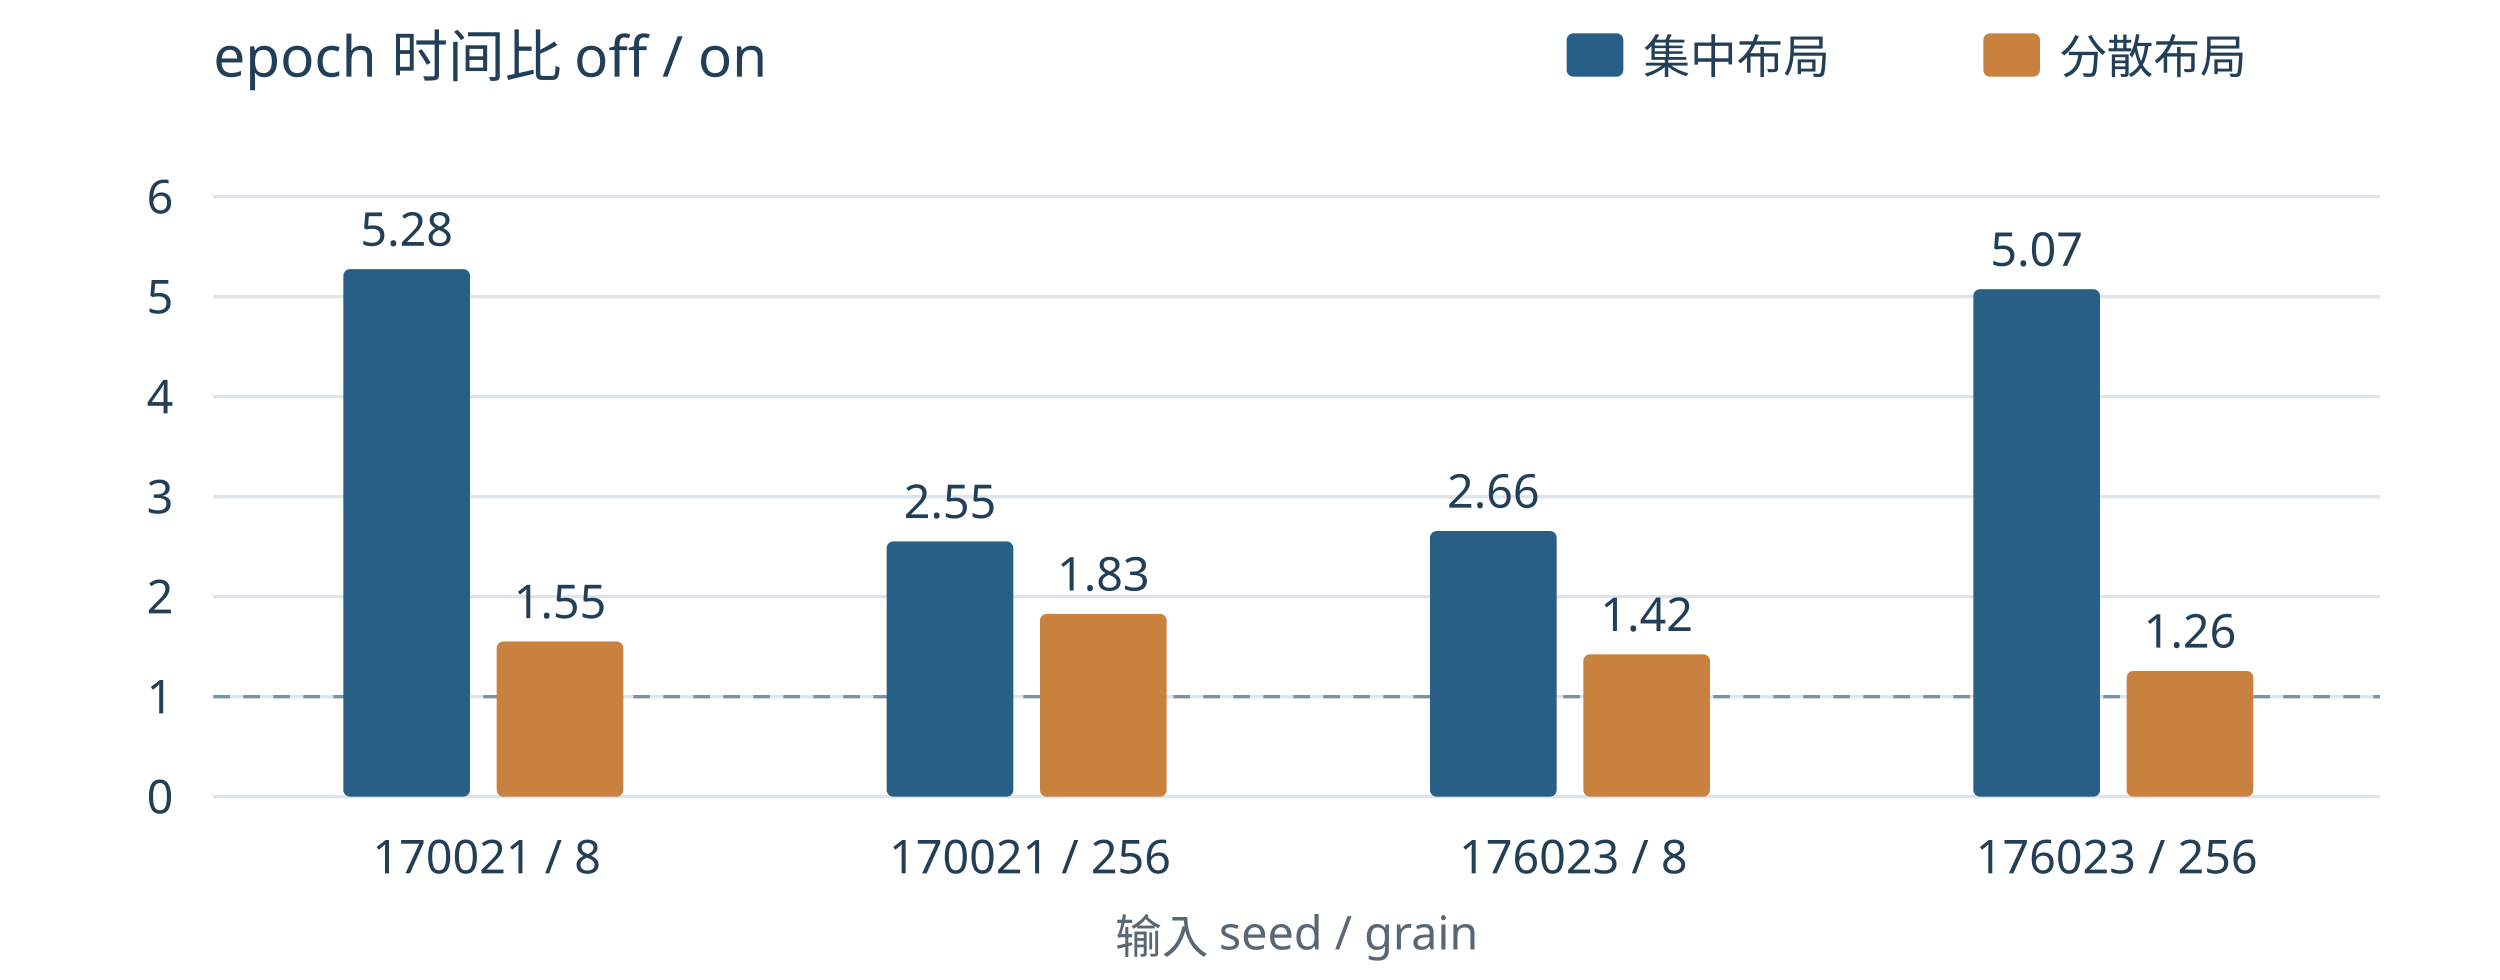
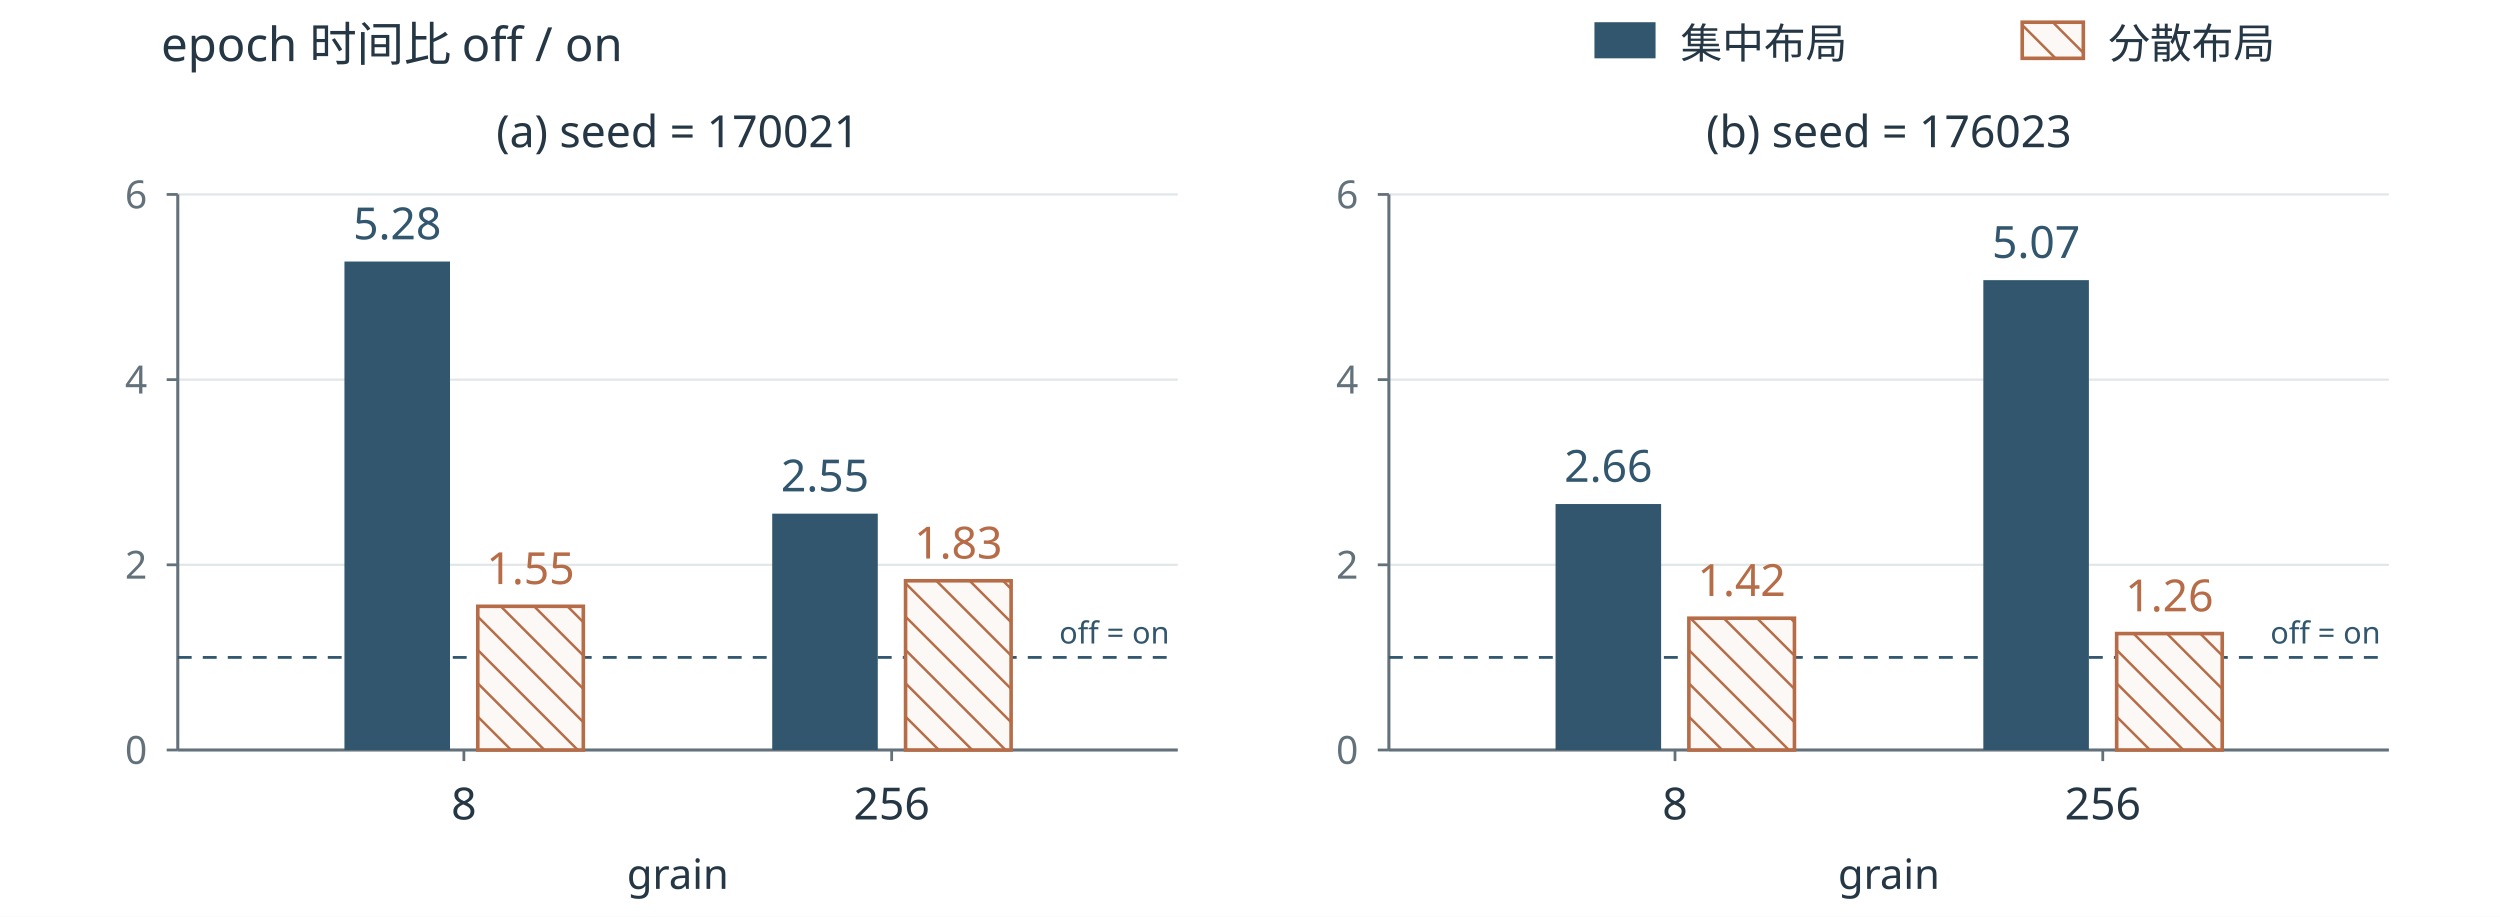
- <svg xmlns="http://www.w3.org/2000/svg" width="750" height="294" viewBox="0 0 750 294">
-   <rect width="750" height="294" fill="white" />
-   <g font-family="Microsoft YaHei, sans-serif" fill="#233f58">
-     <text x="64" y="23" font-size="17" text-anchor="start" fill="#233f58">epoch 时间比 off / on</text>
-     <rect x="470" y="10" width="17" height="13" rx="2" fill="#285f86" />
-     <text x="493" y="22" font-size="14" text-anchor="start" fill="#233f58">集中布局</text>
-     <rect x="595" y="10" width="17" height="13" rx="2" fill="#c98140" />
-     <text x="618" y="22" font-size="14" text-anchor="start" fill="#233f58">分散布局</text>
-     <line x1="64" y1="239.0" x2="714" y2="239.0" stroke="#dde5ec" stroke-width="1" />
-     <text x="52" y="244.0" font-size="14" text-anchor="end" fill="#233f58">0</text>
-     <line x1="64" y1="209.0" x2="714" y2="209.0" stroke="#dde5ec" stroke-width="1" />
-     <text x="52" y="214.0" font-size="14" text-anchor="end" fill="#233f58">1</text>
-     <line x1="64" y1="179.0" x2="714" y2="179.0" stroke="#dde5ec" stroke-width="1" />
-     <text x="52" y="184.0" font-size="14" text-anchor="end" fill="#233f58">2</text>
-     <line x1="64" y1="149.0" x2="714" y2="149.0" stroke="#dde5ec" stroke-width="1" />
-     <text x="52" y="154.0" font-size="14" text-anchor="end" fill="#233f58">3</text>
-     <line x1="64" y1="119.0" x2="714" y2="119.0" stroke="#dde5ec" stroke-width="1" />
-     <text x="52" y="124.0" font-size="14" text-anchor="end" fill="#233f58">4</text>
-     <line x1="64" y1="89.0" x2="714" y2="89.0" stroke="#dde5ec" stroke-width="1" />
-     <text x="52" y="94.0" font-size="14" text-anchor="end" fill="#233f58">5</text>
-     <line x1="64" y1="59.0" x2="714" y2="59.0" stroke="#dde5ec" stroke-width="1" />
-     <text x="52" y="64.0" font-size="14" text-anchor="end" fill="#233f58">6</text>
-     <line x1="64" y1="209.0" x2="714" y2="209.0" stroke="#7993a4" stroke-dasharray="5 4" />
-     <rect x="103" y="80.735" width="38" height="158.265" rx="2" fill="#285f86" />
-     <text x="122" y="73.735" font-size="14" text-anchor="middle" fill="#233f58">5.28</text>
-     <rect x="149" y="192.445" width="38" height="46.555" rx="2" fill="#c98140" />
-     <text x="168" y="185.445" font-size="14" text-anchor="middle" fill="#233f58">1.55</text>
-     <text x="146" y="262" font-size="14" text-anchor="middle" fill="#233f58">170021 / 8</text>
-     <rect x="266" y="162.424" width="38" height="76.576" rx="2" fill="#285f86" />
-     <text x="285" y="155.424" font-size="14" text-anchor="middle" fill="#233f58">2.55</text>
-     <rect x="312" y="184.170" width="38" height="54.830" rx="2" fill="#c98140" />
-     <text x="331" y="177.17" font-size="14" text-anchor="middle" fill="#233f58">1.83</text>
-     <text x="309" y="262" font-size="14" text-anchor="middle" fill="#233f58">170021 / 256</text>
-     <rect x="429" y="159.307" width="38" height="79.693" rx="2" fill="#285f86" />
-     <text x="448" y="152.307" font-size="14" text-anchor="middle" fill="#233f58">2.66</text>
-     <rect x="475" y="196.304" width="38" height="42.696" rx="2" fill="#c98140" />
-     <text x="494" y="189.304" font-size="14" text-anchor="middle" fill="#233f58">1.42</text>
-     <text x="472" y="262" font-size="14" text-anchor="middle" fill="#233f58">176023 / 8</text>
-     <rect x="592" y="86.767" width="38" height="152.233" rx="2" fill="#285f86" />
-     <text x="611" y="79.767" font-size="14" text-anchor="middle" fill="#233f58">5.07</text>
-     <rect x="638" y="201.278" width="38" height="37.722" rx="2" fill="#c98140" />
-     <text x="657" y="194.278" font-size="14" text-anchor="middle" fill="#233f58">1.26</text>
-     <text x="635" y="262" font-size="14" text-anchor="middle" fill="#233f58">176023 / 256</text>
-     <text x="389" y="286" font-size="14" text-anchor="middle" fill="#596774">输入 seed / grain</text>
+ <svg xmlns="http://www.w3.org/2000/svg" width="900" height="330" viewBox="0 0 900 330">
+   <rect width="900" height="330" fill="white" />
+   <g font-family="Microsoft YaHei" fill="#253744">
+     <text x="58.000" y="22.000" font-size="17" text-anchor="start" fill="#253744">epoch 时间比 off / on</text>
+     <rect x="574.000" y="8.000" width="22.000" height="13.000" fill="#31566E" stroke="none" stroke-width="1" />
+     <text x="605.000" y="21.000" font-size="15" text-anchor="start" fill="#253744">集中布局</text>
+     <rect x="728.000" y="8.000" width="22.000" height="13.000" fill="#FCF8F5" stroke="none" stroke-width="1" />
+     <line x1="728.000" y1="9.000" x2="740.000" y2="21.000" stroke="#B66C47" stroke-width="0.9" />
+     <line x1="739.000" y1="8.000" x2="750.000" y2="19.000" stroke="#B66C47" stroke-width="0.9" />
+     <rect x="728.000" y="8.000" width="22.000" height="13.000" fill="none" stroke="#B66C47" stroke-width="1.3" />
+     <text x="759.000" y="21.000" font-size="15" text-anchor="start" fill="#253744">分散布局</text>
+     <text x="244.000" y="53.000" font-size="16" text-anchor="middle" fill="#253744">(a) seed = 170021</text>
+     <line x1="64.000" y1="270.000" x2="424.000" y2="270.000" stroke="#E1E6E9" stroke-width="0.8" />
+     <line x1="60.000" y1="270.000" x2="64.000" y2="270.000" stroke="#63717B" stroke-width="1" />
+     <text x="53.000" y="275.000" font-size="14" text-anchor="end" fill="#63717B">0</text>
+     <line x1="64.000" y1="203.333" x2="424.000" y2="203.333" stroke="#E1E6E9" stroke-width="0.8" />
+     <line x1="60.000" y1="203.333" x2="64.000" y2="203.333" stroke="#63717B" stroke-width="1" />
+     <text x="53.000" y="208.333" font-size="14" text-anchor="end" fill="#63717B">2</text>
+     <line x1="64.000" y1="136.667" x2="424.000" y2="136.667" stroke="#E1E6E9" stroke-width="0.8" />
+     <line x1="60.000" y1="136.667" x2="64.000" y2="136.667" stroke="#63717B" stroke-width="1" />
+     <text x="53.000" y="141.667" font-size="14" text-anchor="end" fill="#63717B">4</text>
+     <line x1="64.000" y1="70.000" x2="424.000" y2="70.000" stroke="#E1E6E9" stroke-width="0.8" />
+     <line x1="60.000" y1="70.000" x2="64.000" y2="70.000" stroke="#63717B" stroke-width="1" />
+     <text x="53.000" y="75.000" font-size="14" text-anchor="end" fill="#63717B">6</text>
+     <line x1="64.000" y1="70.000" x2="64.000" y2="270.000" stroke="#63717B" stroke-width="1.1" />
+     <line x1="64.000" y1="270.000" x2="424.000" y2="270.000" stroke="#63717B" stroke-width="1.1" />
+     <line x1="64.000" y1="236.667" x2="424.000" y2="236.667" stroke="#31566E" stroke-width="1" stroke-dasharray="5 4" />
+     <text x="421.000" y="231.667" font-size="11" text-anchor="end" fill="#31566E">off = on</text>
+     <rect x="124.000" y="94.150" width="38.000" height="175.850" fill="#31566E" stroke="none" stroke-width="1" />
+     <text x="143.000" y="86.150" font-size="16" text-anchor="middle" fill="#31566E">5.28</text>
+     <rect x="172.000" y="218.272" width="38.000" height="51.728" fill="#FCF8F5" stroke="none" stroke-width="1" />
+     <line x1="172.000" y1="258.000" x2="184.000" y2="270.000" stroke="#B66C47" stroke-width="0.9" />
+     <line x1="172.000" y1="246.000" x2="196.000" y2="270.000" stroke="#B66C47" stroke-width="0.9" />
+     <line x1="172.000" y1="234.000" x2="208.000" y2="270.000" stroke="#B66C47" stroke-width="0.9" />
+     <line x1="172.000" y1="222.000" x2="210.000" y2="260.000" stroke="#B66C47" stroke-width="0.9" />
+     <line x1="180.272" y1="218.272" x2="210.000" y2="248.000" stroke="#B66C47" stroke-width="0.9" />
+     <line x1="192.272" y1="218.272" x2="210.000" y2="236.000" stroke="#B66C47" stroke-width="0.9" />
+     <line x1="204.272" y1="218.272" x2="210.000" y2="224.000" stroke="#B66C47" stroke-width="0.9" />
+     <rect x="172.000" y="218.272" width="38.000" height="51.728" fill="none" stroke="#B66C47" stroke-width="1.3" />
+     <text x="191.000" y="210.272" font-size="16" text-anchor="middle" fill="#B66C47">1.55</text>
+     <line x1="167.000" y1="270.000" x2="167.000" y2="274.000" stroke="#63717B" stroke-width="1" />
+     <text x="167.000" y="295.000" font-size="16" text-anchor="middle" fill="#253744">8</text>
+     <rect x="278.000" y="184.916" width="38.000" height="85.084" fill="#31566E" stroke="none" stroke-width="1" />
+     <text x="297.000" y="176.916" font-size="16" text-anchor="middle" fill="#31566E">2.55</text>
+     <rect x="326.000" y="209.077" width="38.000" height="60.923" fill="#FCF8F5" stroke="none" stroke-width="1" />
+     <line x1="326.000" y1="258.000" x2="338.000" y2="270.000" stroke="#B66C47" stroke-width="0.9" />
+     <line x1="326.000" y1="246.000" x2="350.000" y2="270.000" stroke="#B66C47" stroke-width="0.9" />
+     <line x1="326.000" y1="234.000" x2="362.000" y2="270.000" stroke="#B66C47" stroke-width="0.9" />
+     <line x1="326.000" y1="222.000" x2="364.000" y2="260.000" stroke="#B66C47" stroke-width="0.9" />
+     <line x1="326.000" y1="210.000" x2="364.000" y2="248.000" stroke="#B66C47" stroke-width="0.9" />
+     <line x1="337.077" y1="209.077" x2="364.000" y2="236.000" stroke="#B66C47" stroke-width="0.9" />
+     <line x1="349.077" y1="209.077" x2="364.000" y2="224.000" stroke="#B66C47" stroke-width="0.9" />
+     <line x1="361.077" y1="209.077" x2="364.000" y2="212.000" stroke="#B66C47" stroke-width="0.9" />
+     <rect x="326.000" y="209.077" width="38.000" height="60.923" fill="none" stroke="#B66C47" stroke-width="1.3" />
+     <text x="345.000" y="201.077" font-size="16" text-anchor="middle" fill="#B66C47">1.83</text>
+     <line x1="321.000" y1="270.000" x2="321.000" y2="274.000" stroke="#63717B" stroke-width="1" />
+     <text x="321.000" y="295.000" font-size="16" text-anchor="middle" fill="#253744">256</text>
+     <text x="244.000" y="320.000" font-size="15" text-anchor="middle" fill="#253744">grain</text>
+     <text x="680.000" y="53.000" font-size="16" text-anchor="middle" fill="#253744">(b) seed = 176023</text>
+     <line x1="500.000" y1="270.000" x2="860.000" y2="270.000" stroke="#E1E6E9" stroke-width="0.8" />
+     <line x1="496.000" y1="270.000" x2="500.000" y2="270.000" stroke="#63717B" stroke-width="1" />
+     <text x="489.000" y="275.000" font-size="14" text-anchor="end" fill="#63717B">0</text>
+     <line x1="500.000" y1="203.333" x2="860.000" y2="203.333" stroke="#E1E6E9" stroke-width="0.8" />
+     <line x1="496.000" y1="203.333" x2="500.000" y2="203.333" stroke="#63717B" stroke-width="1" />
+     <text x="489.000" y="208.333" font-size="14" text-anchor="end" fill="#63717B">2</text>
+     <line x1="500.000" y1="136.667" x2="860.000" y2="136.667" stroke="#E1E6E9" stroke-width="0.8" />
+     <line x1="496.000" y1="136.667" x2="500.000" y2="136.667" stroke="#63717B" stroke-width="1" />
+     <text x="489.000" y="141.667" font-size="14" text-anchor="end" fill="#63717B">4</text>
+     <line x1="500.000" y1="70.000" x2="860.000" y2="70.000" stroke="#E1E6E9" stroke-width="0.8" />
+     <line x1="496.000" y1="70.000" x2="500.000" y2="70.000" stroke="#63717B" stroke-width="1" />
+     <text x="489.000" y="75.000" font-size="14" text-anchor="end" fill="#63717B">6</text>
+     <line x1="500.000" y1="70.000" x2="500.000" y2="270.000" stroke="#63717B" stroke-width="1.1" />
+     <line x1="500.000" y1="270.000" x2="860.000" y2="270.000" stroke="#63717B" stroke-width="1.1" />
+     <line x1="500.000" y1="236.667" x2="860.000" y2="236.667" stroke="#31566E" stroke-width="1" stroke-dasharray="5 4" />
+     <text x="857.000" y="231.667" font-size="11" text-anchor="end" fill="#31566E">off = on</text>
+     <rect x="560.000" y="181.452" width="38.000" height="88.548" fill="#31566E" stroke="none" stroke-width="1" />
+     <text x="579.000" y="173.452" font-size="16" text-anchor="middle" fill="#31566E">2.66</text>
+     <rect x="608.000" y="222.560" width="38.000" height="47.440" fill="#FCF8F5" stroke="none" stroke-width="1" />
+     <line x1="608.000" y1="258.000" x2="620.000" y2="270.000" stroke="#B66C47" stroke-width="0.9" />
+     <line x1="608.000" y1="246.000" x2="632.000" y2="270.000" stroke="#B66C47" stroke-width="0.9" />
+     <line x1="608.000" y1="234.000" x2="644.000" y2="270.000" stroke="#B66C47" stroke-width="0.9" />
+     <line x1="608.560" y1="222.560" x2="646.000" y2="260.000" stroke="#B66C47" stroke-width="0.9" />
+     <line x1="620.560" y1="222.560" x2="646.000" y2="248.000" stroke="#B66C47" stroke-width="0.9" />
+     <line x1="632.560" y1="222.560" x2="646.000" y2="236.000" stroke="#B66C47" stroke-width="0.9" />
+     <line x1="644.560" y1="222.560" x2="646.000" y2="224.000" stroke="#B66C47" stroke-width="0.9" />
+     <rect x="608.000" y="222.560" width="38.000" height="47.440" fill="none" stroke="#B66C47" stroke-width="1.3" />
+     <text x="627.000" y="214.560" font-size="16" text-anchor="middle" fill="#B66C47">1.42</text>
+     <line x1="603.000" y1="270.000" x2="603.000" y2="274.000" stroke="#63717B" stroke-width="1" />
+     <text x="603.000" y="295.000" font-size="16" text-anchor="middle" fill="#253744">8</text>
+     <rect x="714.000" y="100.852" width="38.000" height="169.148" fill="#31566E" stroke="none" stroke-width="1" />
+     <text x="733.000" y="92.852" font-size="16" text-anchor="middle" fill="#31566E">5.07</text>
+     <rect x="762.000" y="228.087" width="38.000" height="41.913" fill="#FCF8F5" stroke="none" stroke-width="1" />
+     <line x1="762.000" y1="258.000" x2="774.000" y2="270.000" stroke="#B66C47" stroke-width="0.9" />
+     <line x1="762.000" y1="246.000" x2="786.000" y2="270.000" stroke="#B66C47" stroke-width="0.9" />
+     <line x1="762.000" y1="234.000" x2="798.000" y2="270.000" stroke="#B66C47" stroke-width="0.9" />
+     <line x1="768.087" y1="228.087" x2="800.000" y2="260.000" stroke="#B66C47" stroke-width="0.9" />
+     <line x1="780.087" y1="228.087" x2="800.000" y2="248.000" stroke="#B66C47" stroke-width="0.9" />
+     <line x1="792.087" y1="228.087" x2="800.000" y2="236.000" stroke="#B66C47" stroke-width="0.9" />
+     <rect x="762.000" y="228.087" width="38.000" height="41.913" fill="none" stroke="#B66C47" stroke-width="1.3" />
+     <text x="781.000" y="220.087" font-size="16" text-anchor="middle" fill="#B66C47">1.26</text>
+     <line x1="757.000" y1="270.000" x2="757.000" y2="274.000" stroke="#63717B" stroke-width="1" />
+     <text x="757.000" y="295.000" font-size="16" text-anchor="middle" fill="#253744">256</text>
+     <text x="680.000" y="320.000" font-size="15" text-anchor="middle" fill="#253744">grain</text>
  </g>
</svg>
